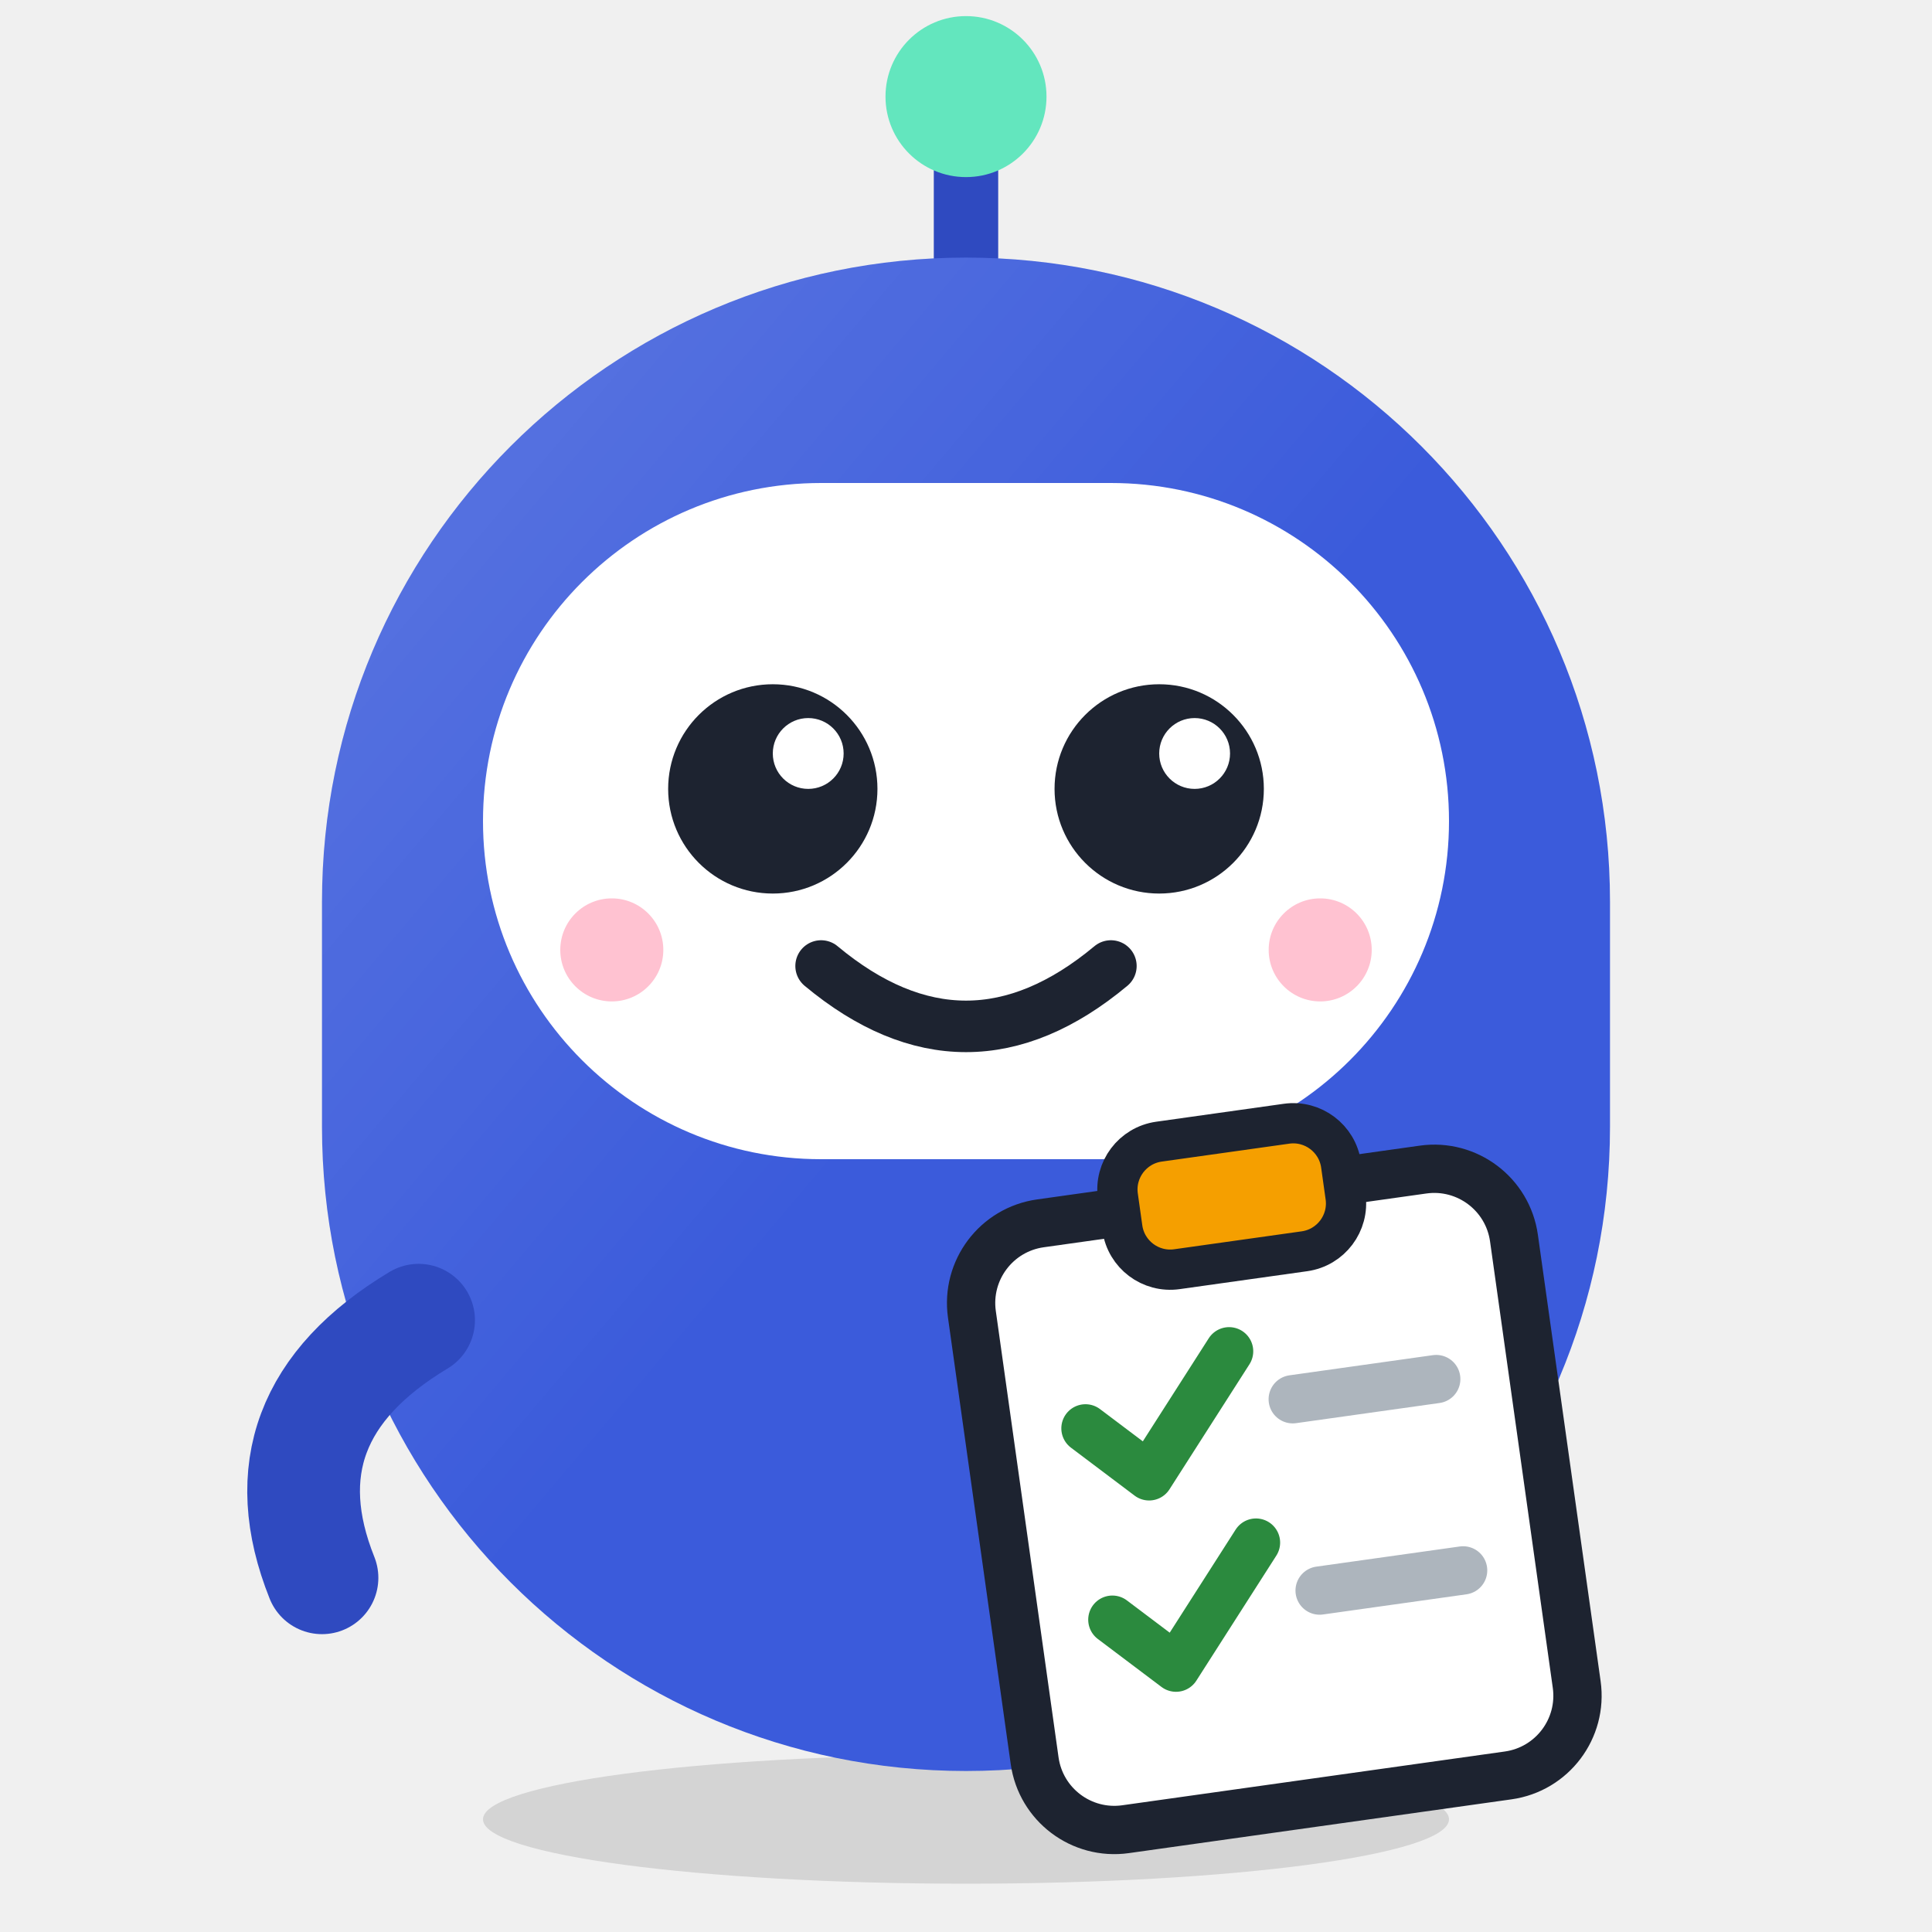
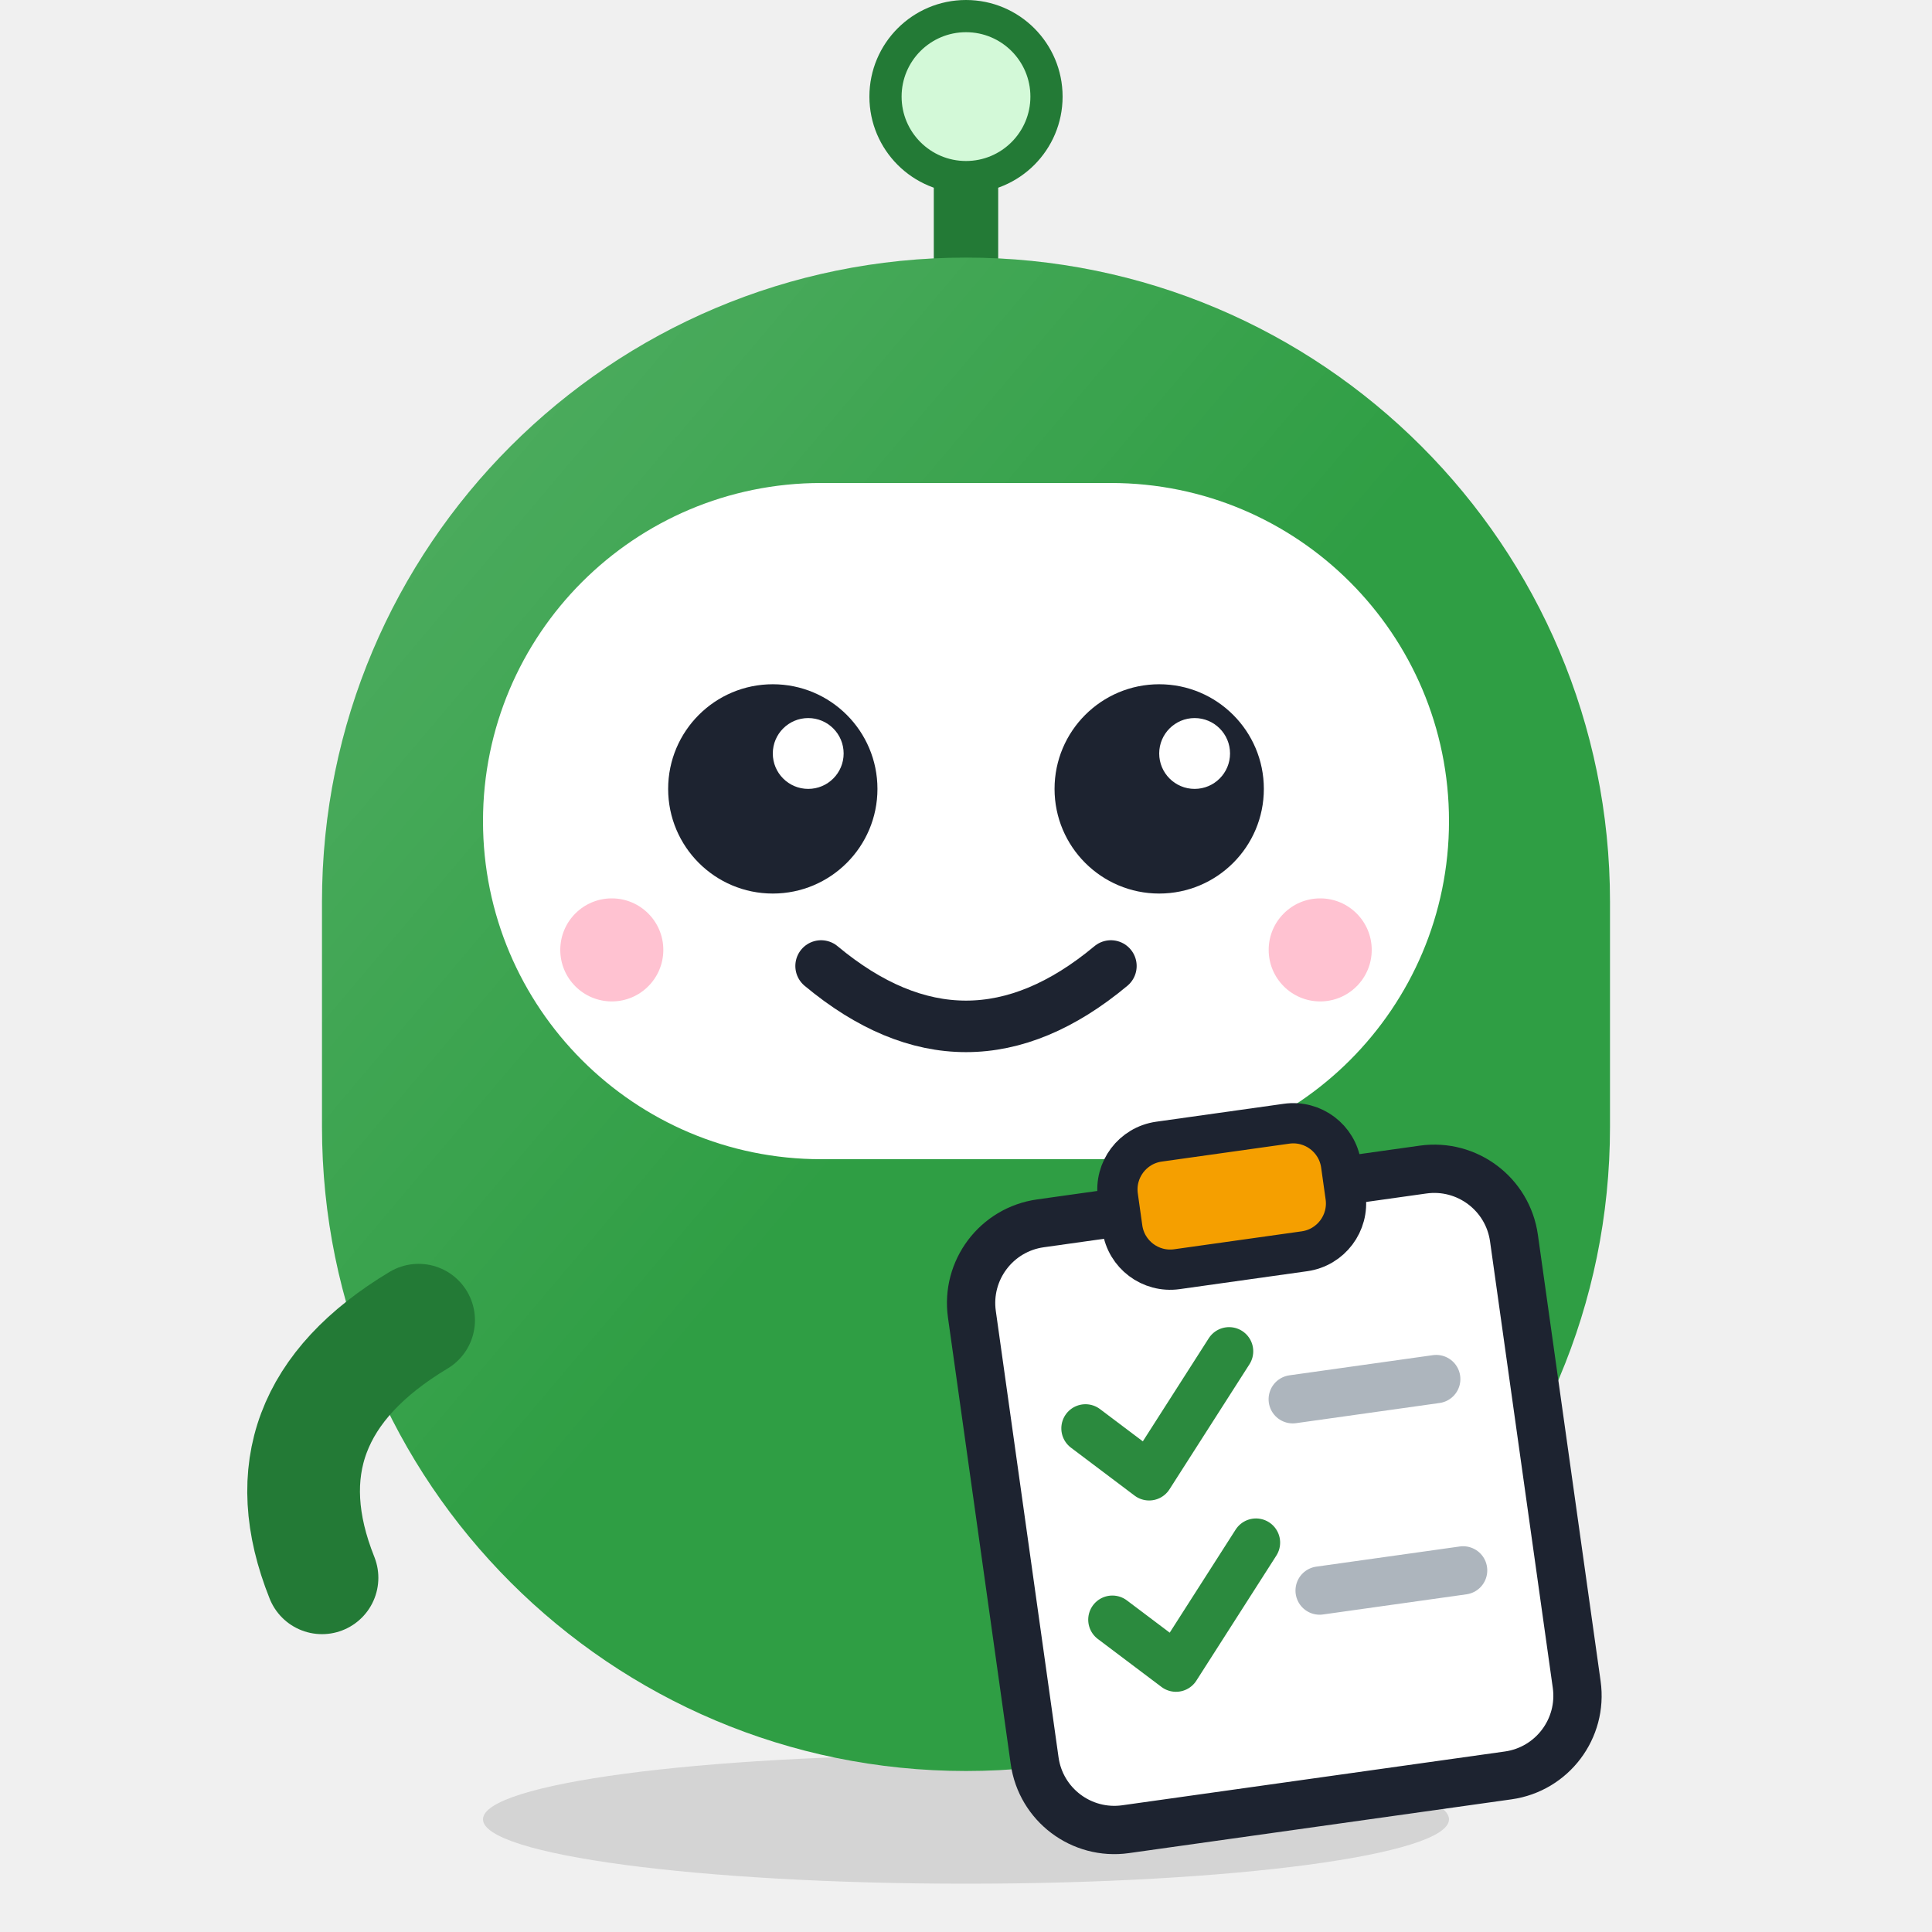
<svg xmlns="http://www.w3.org/2000/svg" viewBox="0 0 120 120" role="img" aria-label="Atef's Minion">
  <ellipse cx="60" cy="113" rx="30" ry="4" fill="#000" opacity=".12" />
-   <path d="M60 6 v10" stroke="#2f4ac0" stroke-width="4" stroke-linecap="round" />
-   <circle cx="60" cy="6" r="5" fill="#63e6be" />
-   <rect x="20" y="16" width="80" height="94" rx="40" fill="#3b5bdb" />
+   <path d="M60 6 v10" stroke="#237a36" stroke-width="4" stroke-linecap="round" />
+   <circle cx="60" cy="6" r="5" fill="#d3f9d8" stroke="#237a36" stroke-width="2" />
+   <rect x="20" y="16" width="80" height="94" rx="40" fill="#2f9e44" />
  <rect x="20" y="16" width="80" height="94" rx="40" fill="url(#shine)" />
  <rect x="30" y="30" width="60" height="42" rx="21" fill="#ffffff" />
  <circle cx="48" cy="49" r="6.5" fill="#1d2330" />
  <circle cx="72" cy="49" r="6.5" fill="#1d2330" />
  <circle cx="50.2" cy="46.8" r="2.2" fill="#fff" />
  <circle cx="74.2" cy="46.8" r="2.2" fill="#fff" />
  <path d="M51 60 q9 7.5 18 0" stroke="#1d2330" stroke-width="3.2" fill="none" stroke-linecap="round" />
  <circle cx="38" cy="59" r="3.2" fill="#ff8fab" opacity=".55" />
  <circle cx="82" cy="59" r="3.2" fill="#ff8fab" opacity=".55" />
  <g transform="rotate(-8 80 92)">
    <rect x="62" y="74" width="34" height="38" rx="5" fill="#ffffff" stroke="#1d2330" stroke-width="3" />
    <rect x="72" y="70" width="14" height="8" rx="3" fill="#f59f00" stroke="#1d2330" stroke-width="2.5" />
    <path d="M68 87 l3.5 3.5 l6 -7" stroke="#2b8a3e" stroke-width="3" fill="none" stroke-linecap="round" stroke-linejoin="round" />
    <path d="M81 87 h9" stroke="#adb5bd" stroke-width="3" stroke-linecap="round" />
    <path d="M68 99 l3.5 3.5 l6 -7" stroke="#2b8a3e" stroke-width="3" fill="none" stroke-linecap="round" stroke-linejoin="round" />
    <path d="M81 99 h9" stroke="#adb5bd" stroke-width="3" stroke-linecap="round" />
  </g>
-   <path d="M26 82 q-10 6 -6 16" stroke="#2f4ac0" stroke-width="7" fill="none" stroke-linecap="round" />
+   <path d="M26 82 q-10 6 -6 16" stroke="#237a36" stroke-width="7" fill="none" stroke-linecap="round" />
  <defs>
    <linearGradient id="shine" x1="0" y1="0" x2="1" y2="1">
      <stop offset="0" stop-color="#fff" stop-opacity=".18" />
      <stop offset=".5" stop-color="#fff" stop-opacity="0" />
    </linearGradient>
  </defs>
</svg>
